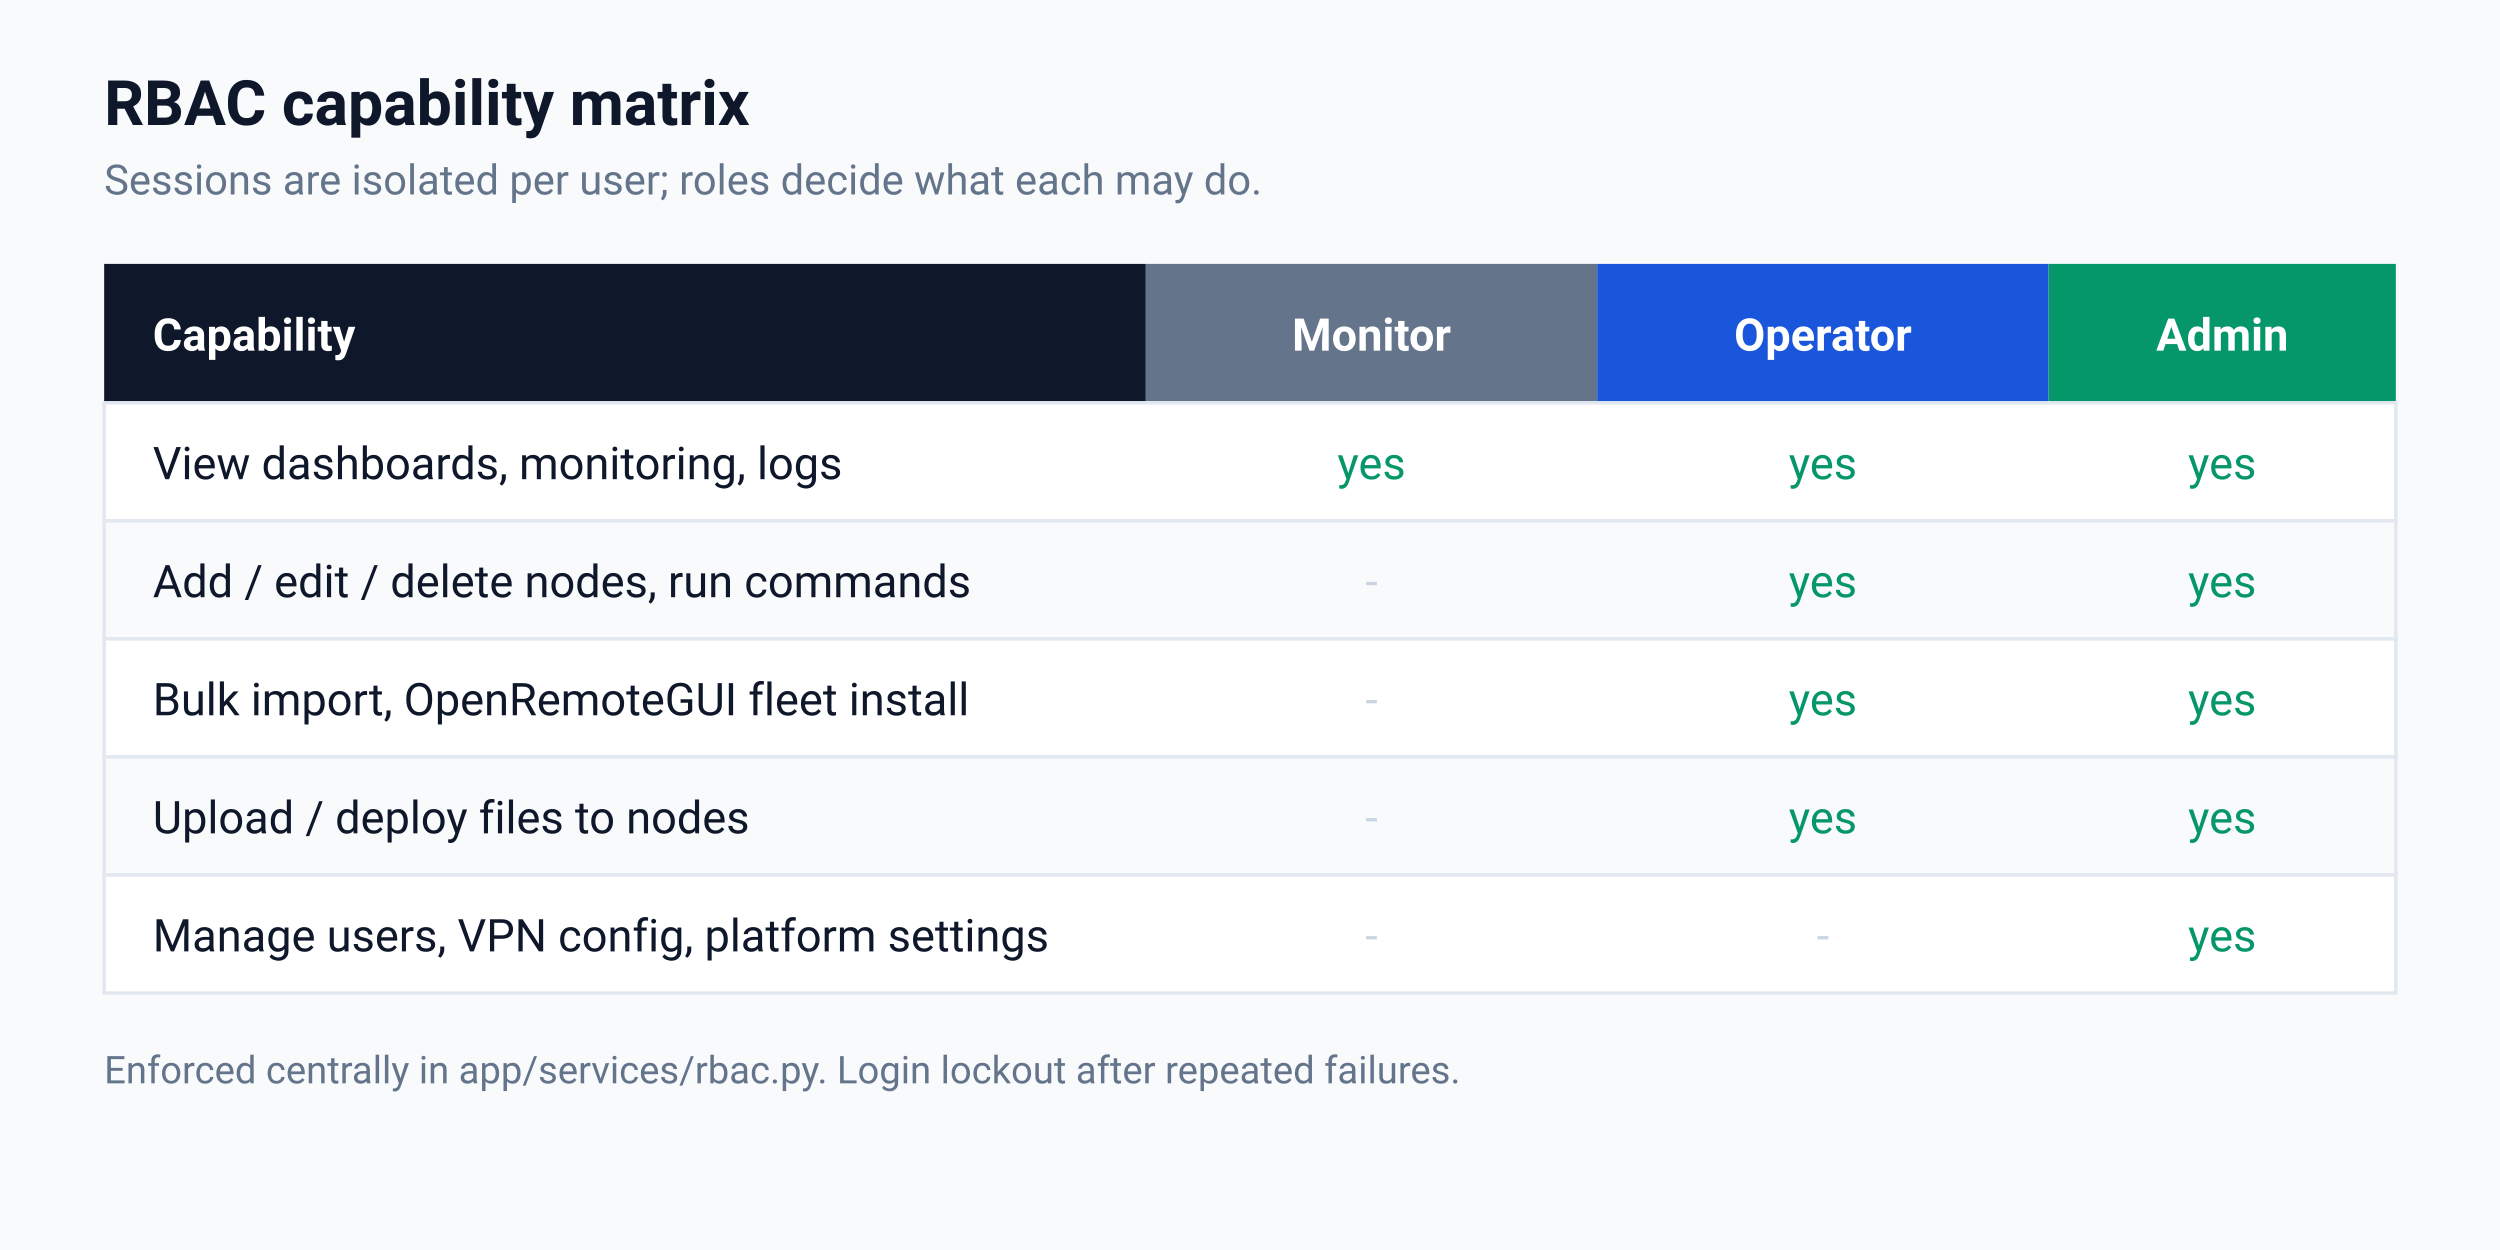
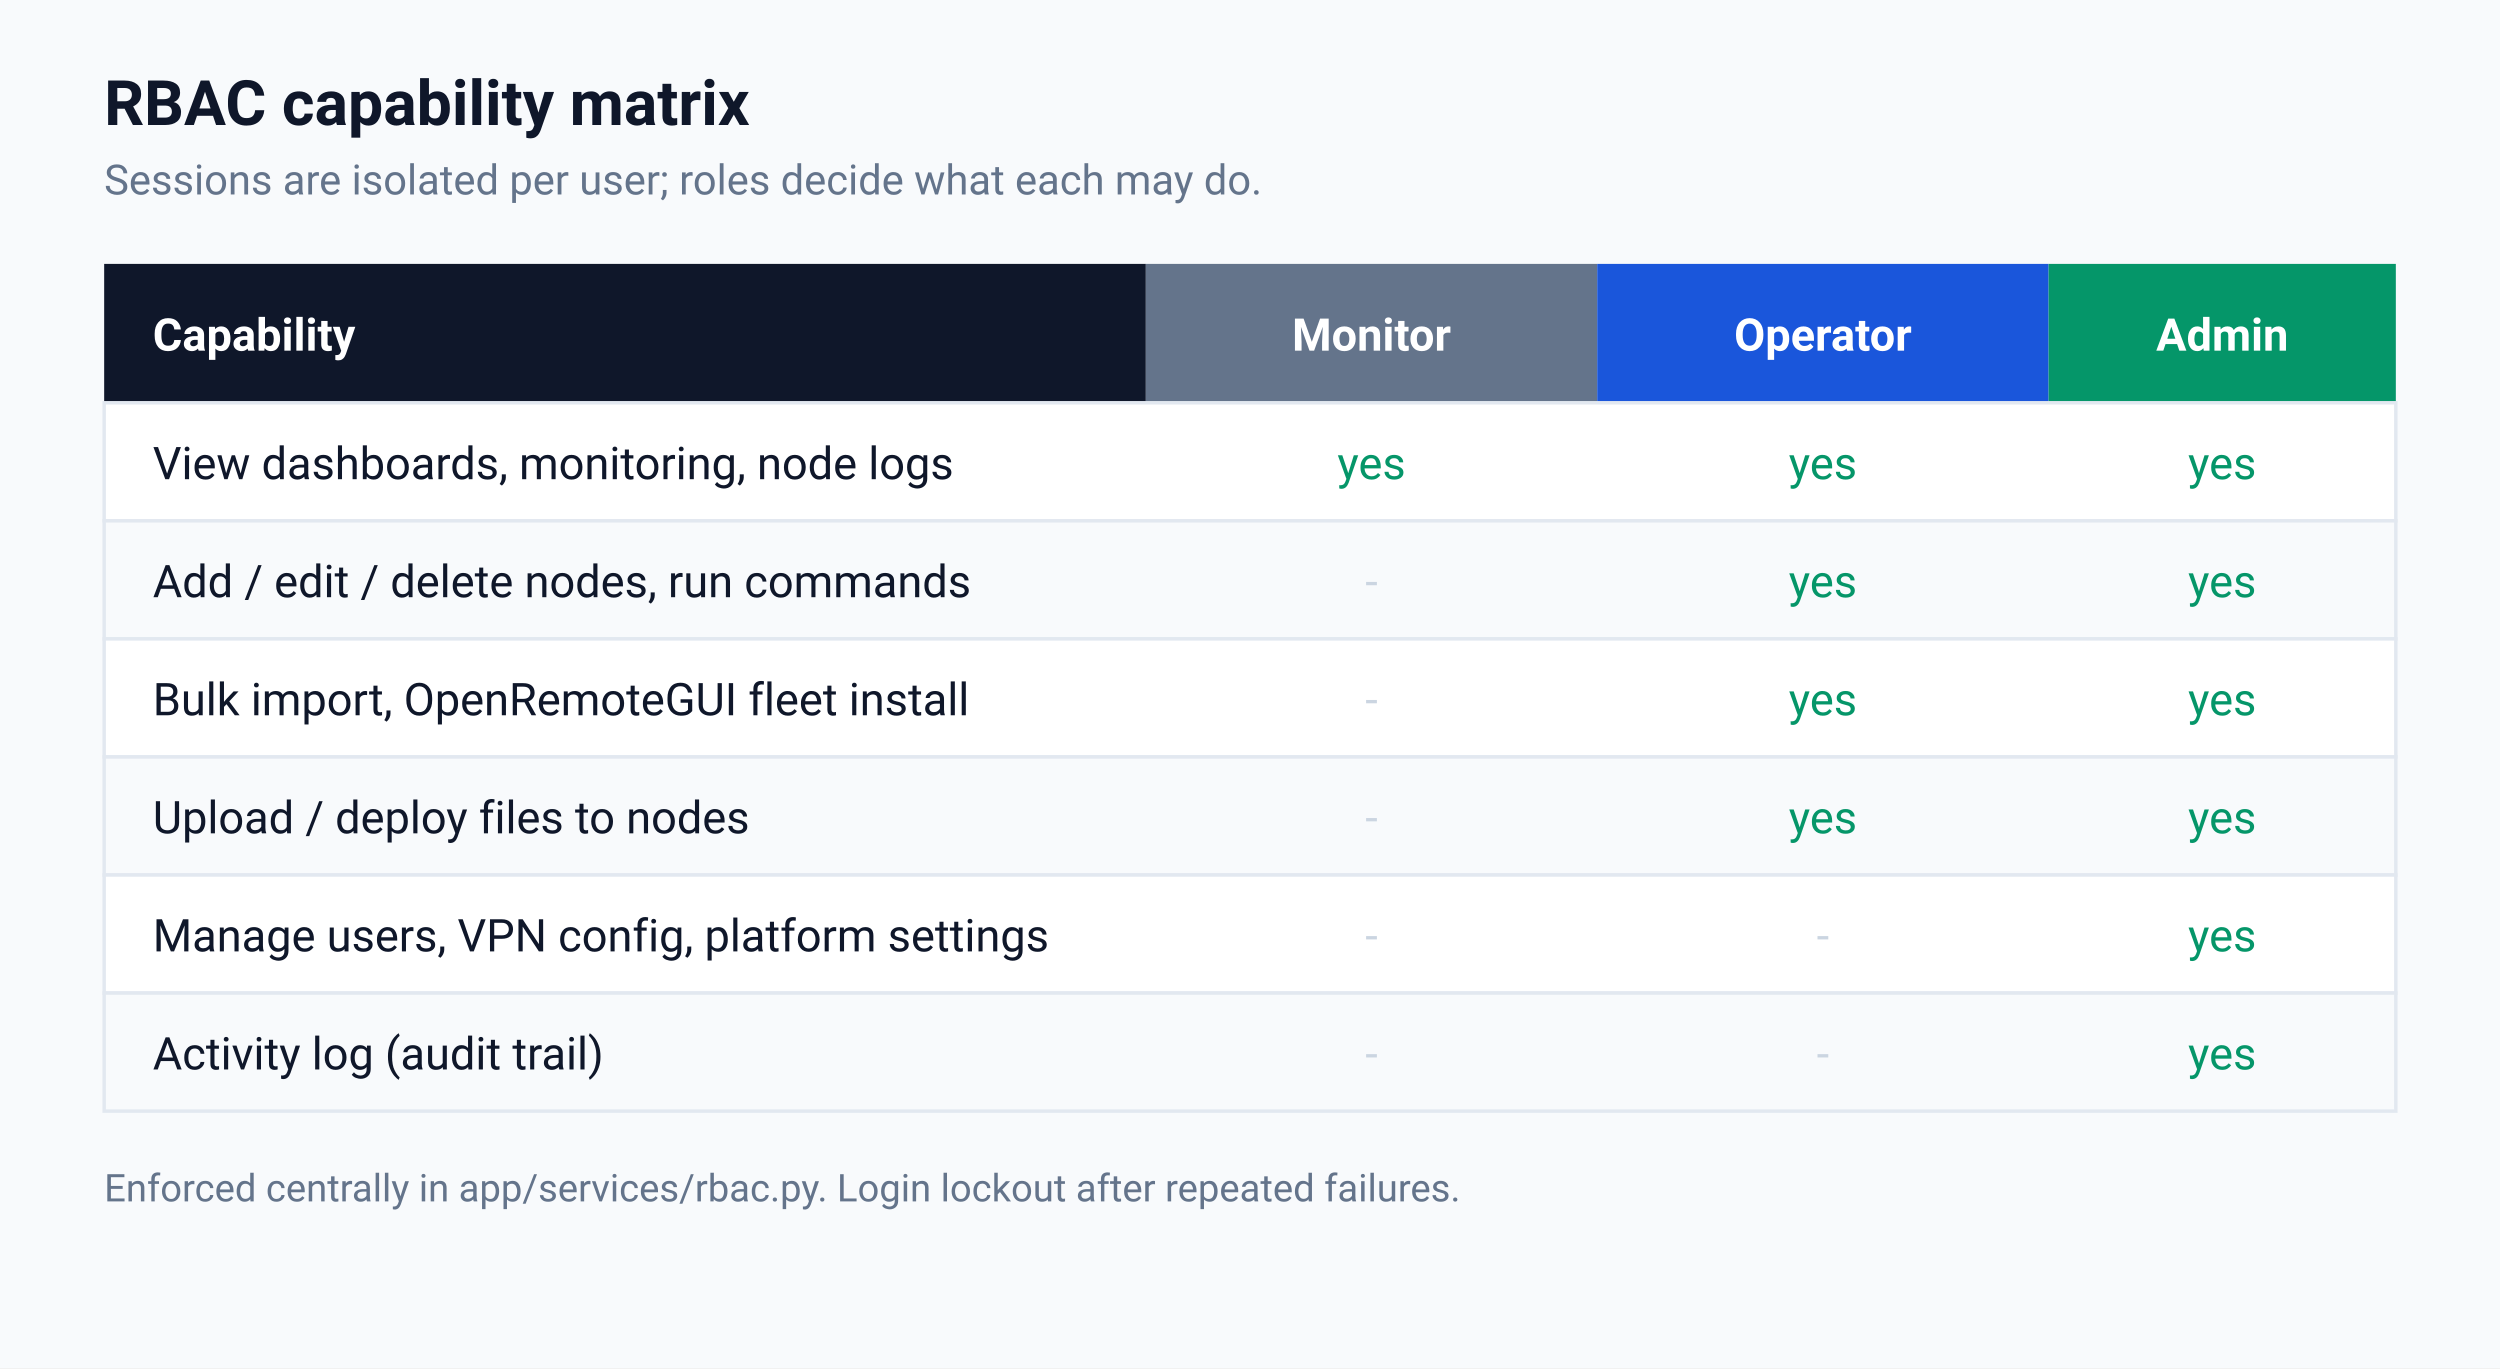
- <svg xmlns="http://www.w3.org/2000/svg" viewBox="0 0 720 360" font-family="Segoe UI,Roboto,Arial,sans-serif">
-   <rect width="720" height="360" fill="#f8fafc" />
+ <svg xmlns="http://www.w3.org/2000/svg" viewBox="0 0 720 394" font-family="Segoe UI,Roboto,Arial,sans-serif">
+   <rect width="720" height="394" fill="#f8fafc" />
  <text x="30" y="36" font-size="18" font-weight="700" fill="#0f172a">RBAC capability matrix</text>
  <text x="30" y="56" font-size="12" fill="#64748b">Sessions are isolated per user; roles decide what each may do.</text>
  <g font-size="13" fill="#0f172a">
    <rect x="30" y="76" width="300" height="40" fill="#0f172a" />
    <text x="44" y="101" fill="#fff" font-weight="700">Capability</text>
    <rect x="330" y="76" width="130" height="40" fill="#64748b" />
    <text x="395" y="101" fill="#fff" text-anchor="middle" font-weight="700">Monitor</text>
    <rect x="460" y="76" width="130" height="40" fill="#1a56db" />
    <text x="525" y="101" fill="#fff" text-anchor="middle" font-weight="700">Operator</text>
    <rect x="590" y="76" width="100" height="40" fill="#059669" />
    <text x="640" y="101" fill="#fff" text-anchor="middle" font-weight="700">Admin</text>
  </g>
  <g font-size="13">
    <g>
      <rect x="30" y="116" width="660" height="34" fill="#fff" stroke="#e2e8f0" />
-       <text x="44" y="138" fill="#0f172a">View dashboards, monitoring, logs</text>
+       <text x="44" y="138" fill="#0f172a">View dashboards, monitoring, node logs</text>
      <text x="395" y="138" text-anchor="middle" fill="#059669">yes</text>
      <text x="525" y="138" text-anchor="middle" fill="#059669">yes</text>
      <text x="640" y="138" text-anchor="middle" fill="#059669">yes</text>
    </g>
    <g>
      <rect x="30" y="150" width="660" height="34" fill="#f8fafc" stroke="#e2e8f0" />
      <text x="44" y="172" fill="#0f172a">Add / edit / delete nodes, run commands</text>
      <text x="395" y="172" text-anchor="middle" fill="#cbd5e1">-</text>
      <text x="525" y="172" text-anchor="middle" fill="#059669">yes</text>
      <text x="640" y="172" text-anchor="middle" fill="#059669">yes</text>
    </g>
    <g>
      <rect x="30" y="184" width="660" height="34" fill="#fff" stroke="#e2e8f0" />
      <text x="44" y="206" fill="#0f172a">Bulk import, OpenRemoteGUI fleet install</text>
      <text x="395" y="206" text-anchor="middle" fill="#cbd5e1">-</text>
      <text x="525" y="206" text-anchor="middle" fill="#059669">yes</text>
      <text x="640" y="206" text-anchor="middle" fill="#059669">yes</text>
    </g>
    <g>
      <rect x="30" y="218" width="660" height="34" fill="#f8fafc" stroke="#e2e8f0" />
      <text x="44" y="240" fill="#0f172a">Upload / deploy files to nodes</text>
      <text x="395" y="240" text-anchor="middle" fill="#cbd5e1">-</text>
      <text x="525" y="240" text-anchor="middle" fill="#059669">yes</text>
      <text x="640" y="240" text-anchor="middle" fill="#059669">yes</text>
    </g>
    <g>
      <rect x="30" y="252" width="660" height="34" fill="#fff" stroke="#e2e8f0" />
      <text x="44" y="274" fill="#0f172a">Manage users, VPN config, platform settings</text>
      <text x="395" y="274" text-anchor="middle" fill="#cbd5e1">-</text>
      <text x="525" y="274" text-anchor="middle" fill="#cbd5e1">-</text>
      <text x="640" y="274" text-anchor="middle" fill="#059669">yes</text>
    </g>
+     <g>
+       <rect x="30" y="286" width="660" height="34" fill="#f8fafc" stroke="#e2e8f0" />
+       <text x="44" y="308" fill="#0f172a">Activity log (audit trail)</text>
+       <text x="395" y="308" text-anchor="middle" fill="#cbd5e1">-</text>
+       <text x="525" y="308" text-anchor="middle" fill="#cbd5e1">-</text>
+       <text x="640" y="308" text-anchor="middle" fill="#059669">yes</text>
+     </g>
  </g>
-   <text x="30" y="312" font-size="11" fill="#64748b">Enforced centrally in app/services/rbac.py. Login lockout after repeated failures.</text>
+   <text x="30" y="346" font-size="11" fill="#64748b">Enforced centrally in app/services/rbac.py. Login lockout after repeated failures.</text>
</svg>
